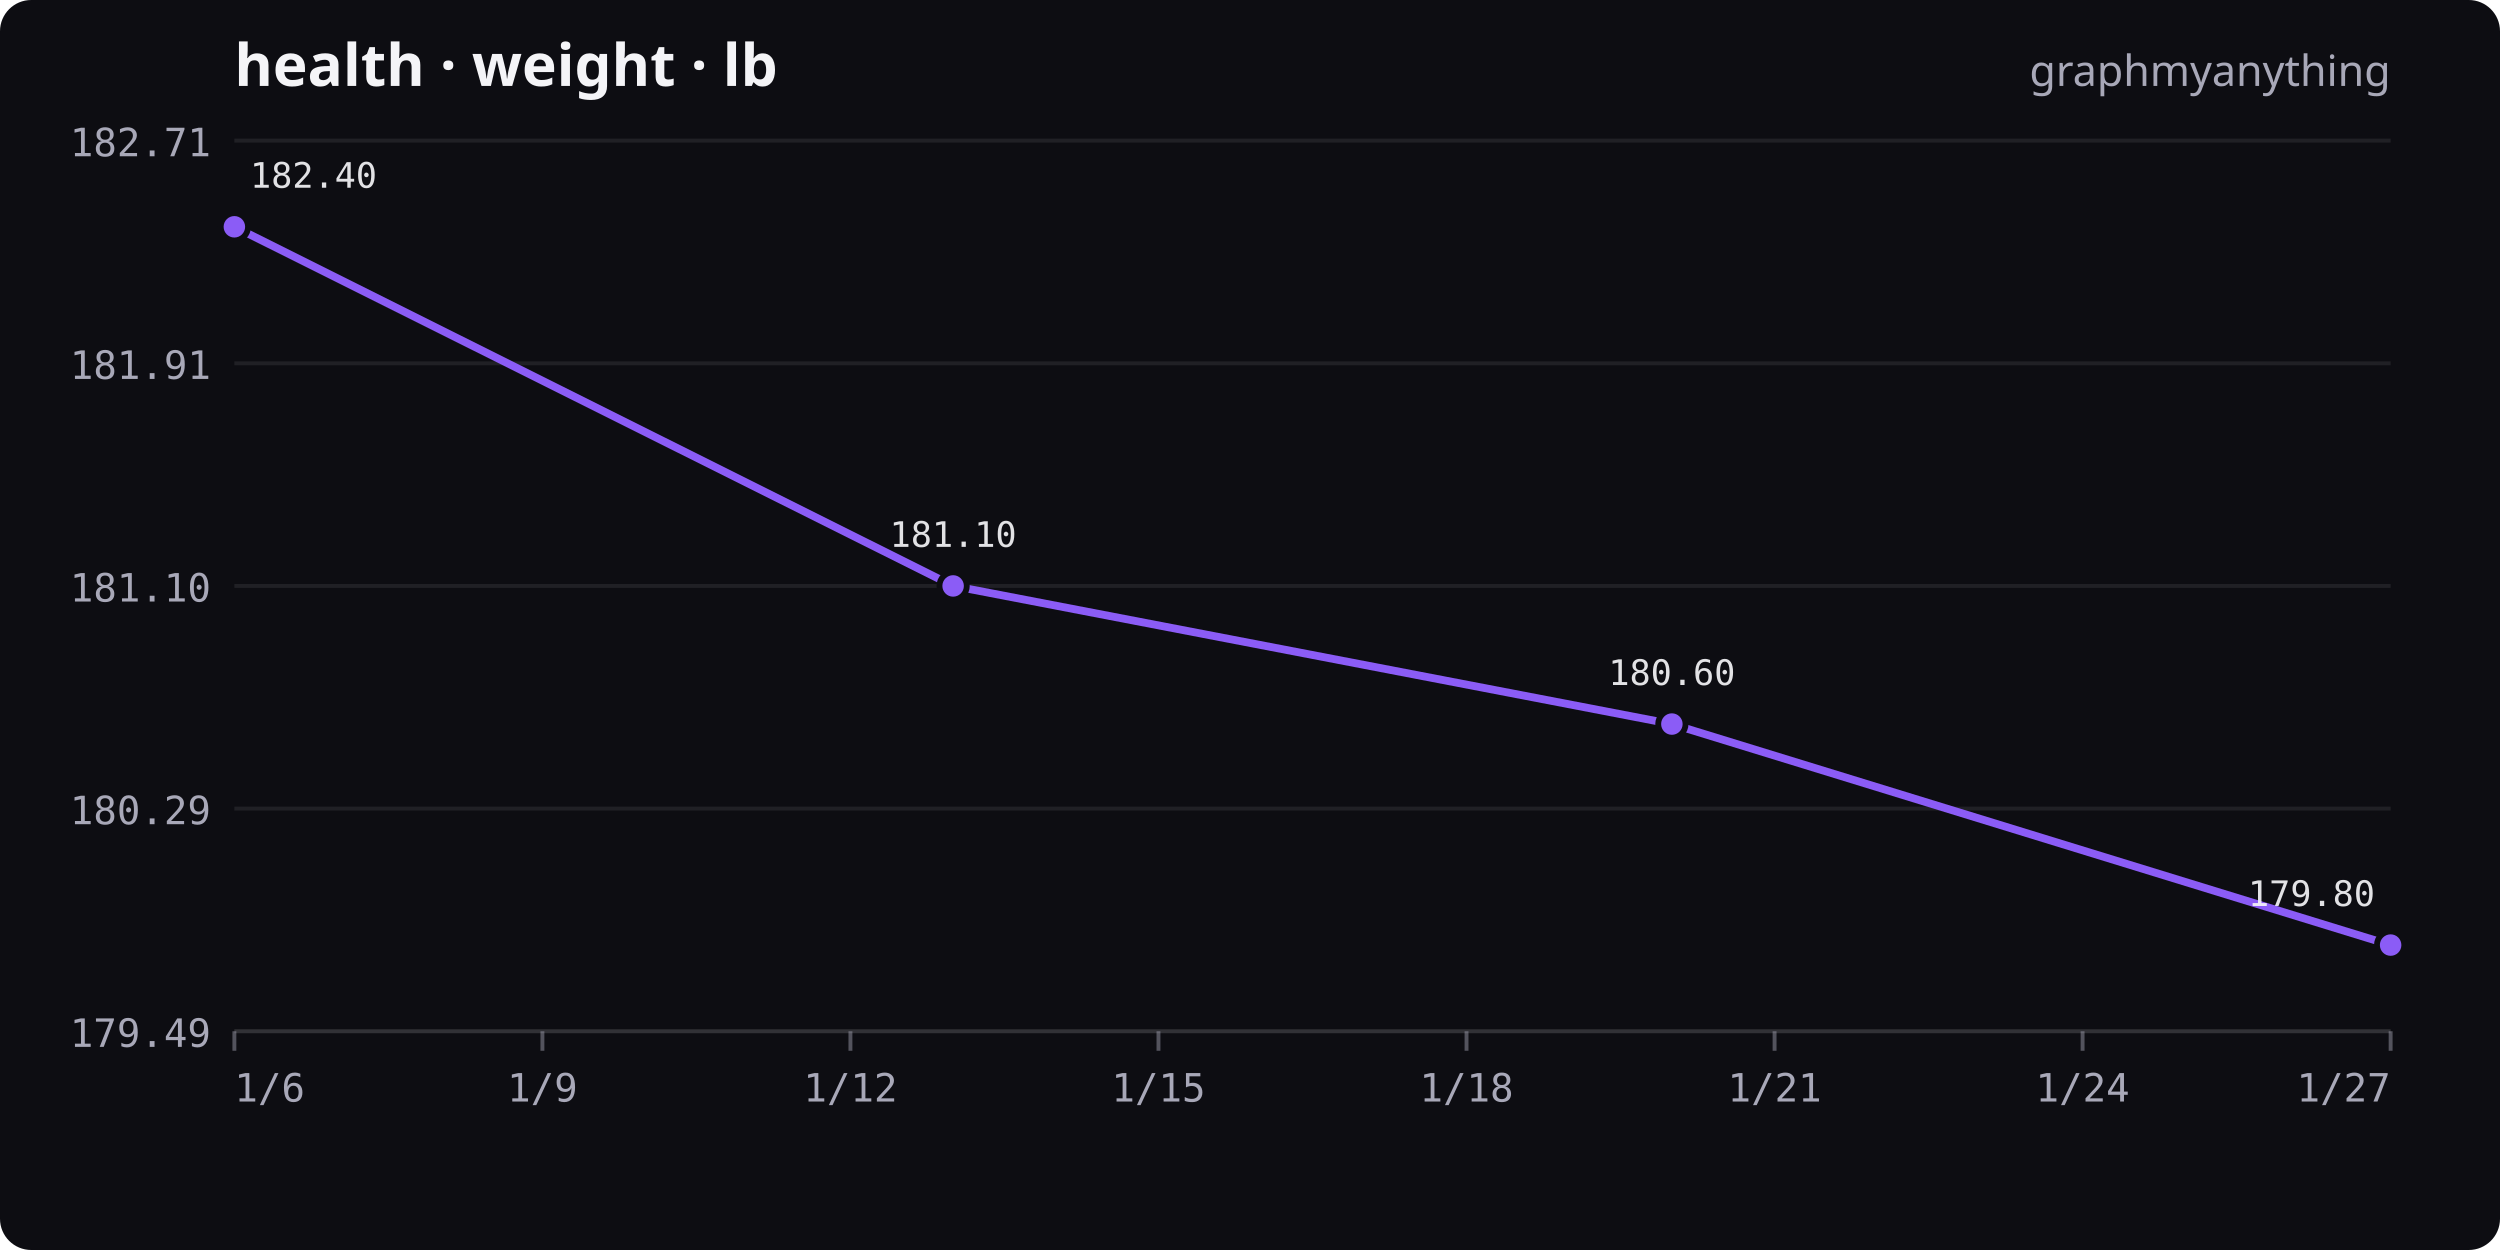
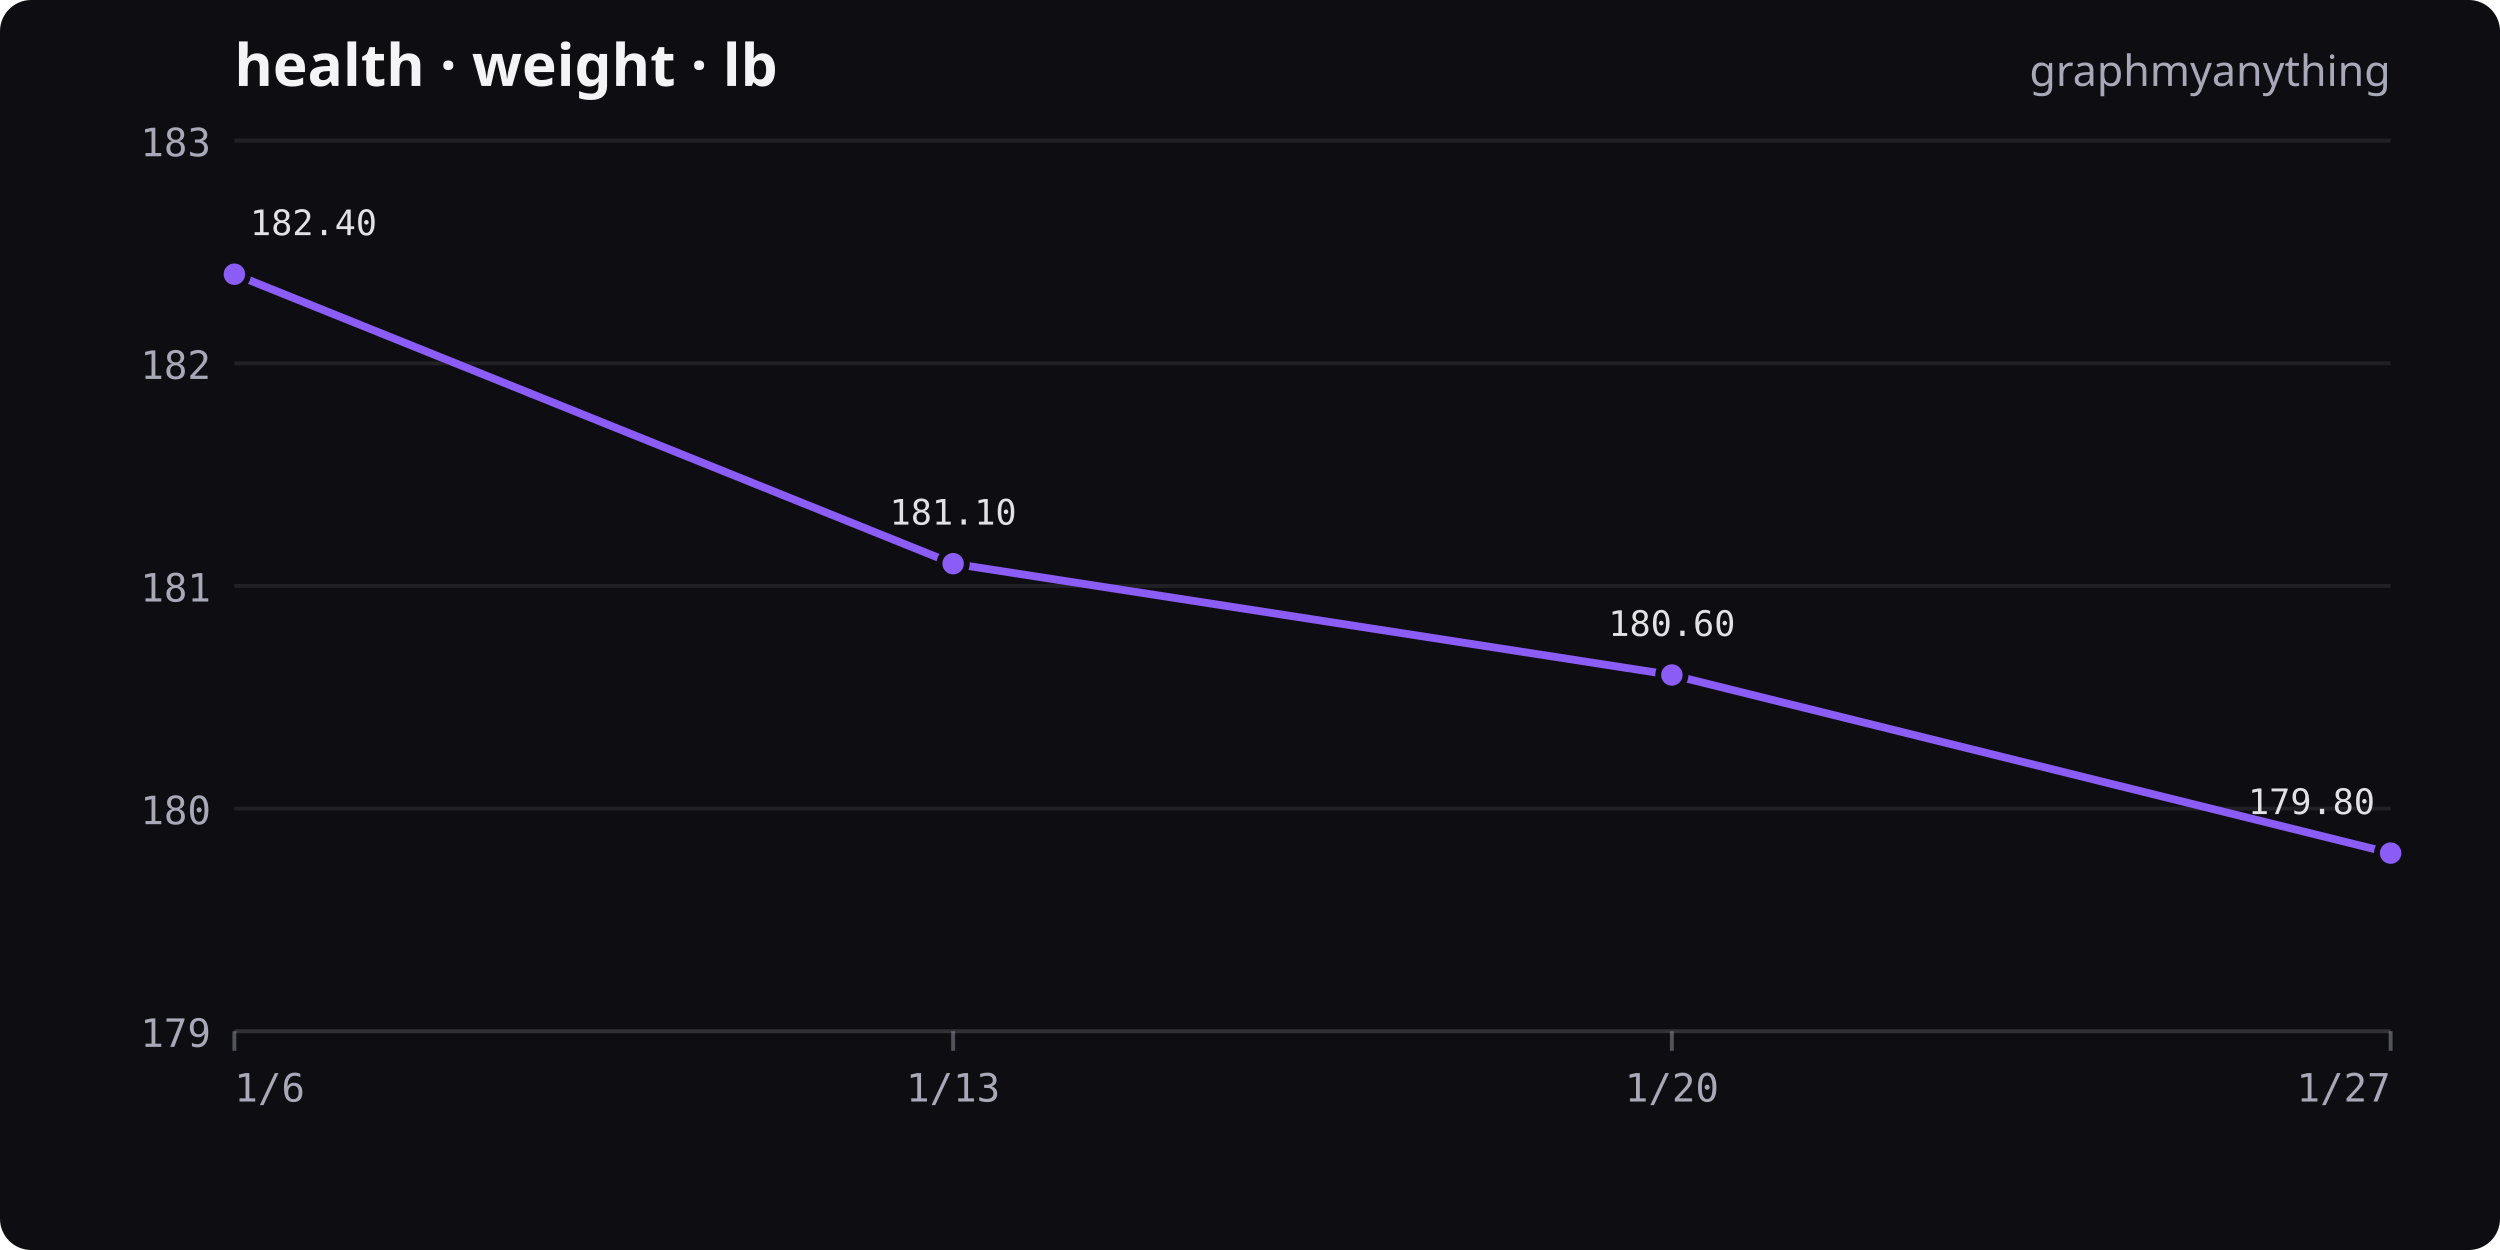
<svg xmlns="http://www.w3.org/2000/svg" width="640" height="320" viewBox="0 0 640 320">
  <rect width="100%" height="100%" fill="#0d0d12" rx="8" />
  <text x="60" y="22" fill="#f4f4f7" font-family="system-ui,sans-serif" font-size="15" font-weight="600">health · weight · lb</text>
  <text x="612" y="22" text-anchor="end" fill="#a8a8b8" font-size="11" font-family="system-ui,sans-serif">graphmyanything</text>
  <line x1="60" y1="264.00" x2="612" y2="264.00" stroke="rgba(255,255,255,0.08)" />
-   <text x="54" y="268.00" text-anchor="end" fill="#a8a8b8" font-size="10" font-family="ui-monospace,monospace">179.49</text>
+   <text x="54" y="268.00" text-anchor="end" fill="#a8a8b8" font-size="10" font-family="ui-monospace,monospace">179</text>
  <line x1="60" y1="207.00" x2="612" y2="207.00" stroke="rgba(255,255,255,0.08)" />
-   <text x="54" y="211.00" text-anchor="end" fill="#a8a8b8" font-size="10" font-family="ui-monospace,monospace">180.29</text>
+   <text x="54" y="211.00" text-anchor="end" fill="#a8a8b8" font-size="10" font-family="ui-monospace,monospace">180</text>
  <line x1="60" y1="150.00" x2="612" y2="150.00" stroke="rgba(255,255,255,0.08)" />
-   <text x="54" y="154.00" text-anchor="end" fill="#a8a8b8" font-size="10" font-family="ui-monospace,monospace">181.10</text>
+   <text x="54" y="154.00" text-anchor="end" fill="#a8a8b8" font-size="10" font-family="ui-monospace,monospace">181</text>
  <line x1="60" y1="93.00" x2="612" y2="93.00" stroke="rgba(255,255,255,0.08)" />
-   <text x="54" y="97.00" text-anchor="end" fill="#a8a8b8" font-size="10" font-family="ui-monospace,monospace">181.91</text>
+   <text x="54" y="97.00" text-anchor="end" fill="#a8a8b8" font-size="10" font-family="ui-monospace,monospace">182</text>
  <line x1="60" y1="36.00" x2="612" y2="36.00" stroke="rgba(255,255,255,0.08)" />
-   <text x="54" y="40.00" text-anchor="end" fill="#a8a8b8" font-size="10" font-family="ui-monospace,monospace">182.71</text>
+   <text x="54" y="40.00" text-anchor="end" fill="#a8a8b8" font-size="10" font-family="ui-monospace,monospace">183</text>
  <line x1="60" y1="264.00" x2="612" y2="264.00" stroke="rgba(255,255,255,0.08)" />
  <line x1="60.00" y1="264.00" x2="60.00" y2="269.00" stroke="#a8a8b8" opacity="0.45" />
  <text x="60.00" y="282.00" text-anchor="start" fill="#a8a8b8" font-size="10" font-family="ui-monospace,monospace">1/6</text>
-   <line x1="138.86" y1="264.00" x2="138.86" y2="269.00" stroke="#a8a8b8" opacity="0.45" />
-   <text x="138.86" y="282.00" text-anchor="middle" fill="#a8a8b8" font-size="10" font-family="ui-monospace,monospace">1/9</text>
-   <line x1="217.71" y1="264.00" x2="217.71" y2="269.00" stroke="#a8a8b8" opacity="0.45" />
-   <text x="217.71" y="282.00" text-anchor="middle" fill="#a8a8b8" font-size="10" font-family="ui-monospace,monospace">1/12</text>
-   <line x1="296.57" y1="264.00" x2="296.57" y2="269.00" stroke="#a8a8b8" opacity="0.45" />
-   <text x="296.57" y="282.00" text-anchor="middle" fill="#a8a8b8" font-size="10" font-family="ui-monospace,monospace">1/15</text>
-   <line x1="375.43" y1="264.00" x2="375.43" y2="269.00" stroke="#a8a8b8" opacity="0.45" />
-   <text x="375.43" y="282.00" text-anchor="middle" fill="#a8a8b8" font-size="10" font-family="ui-monospace,monospace">1/18</text>
-   <line x1="454.29" y1="264.00" x2="454.29" y2="269.00" stroke="#a8a8b8" opacity="0.45" />
-   <text x="454.29" y="282.00" text-anchor="middle" fill="#a8a8b8" font-size="10" font-family="ui-monospace,monospace">1/21</text>
-   <line x1="533.14" y1="264.00" x2="533.14" y2="269.00" stroke="#a8a8b8" opacity="0.45" />
-   <text x="533.14" y="282.00" text-anchor="middle" fill="#a8a8b8" font-size="10" font-family="ui-monospace,monospace">1/24</text>
+   <line x1="244.00" y1="264.00" x2="244.00" y2="269.00" stroke="#a8a8b8" opacity="0.45" />
+   <text x="244.00" y="282.00" text-anchor="middle" fill="#a8a8b8" font-size="10" font-family="ui-monospace,monospace">1/13</text>
+   <line x1="428.00" y1="264.00" x2="428.00" y2="269.00" stroke="#a8a8b8" opacity="0.45" />
+   <text x="428.00" y="282.00" text-anchor="middle" fill="#a8a8b8" font-size="10" font-family="ui-monospace,monospace">1/20</text>
  <line x1="612.00" y1="264.00" x2="612.00" y2="269.00" stroke="#a8a8b8" opacity="0.45" />
  <text x="612.00" y="282.00" text-anchor="end" fill="#a8a8b8" font-size="10" font-family="ui-monospace,monospace">1/27</text>
-   <polyline fill="none" stroke="#8b5cf6" stroke-width="2" stroke-linejoin="round" points="60.00,58.06 244.00,150.00 428.00,185.36 612.00,241.94" />
-   <circle cx="60.00" cy="58.06" r="3.5" fill="#8b5cf6" stroke="#0d0d12" stroke-width="1.5" />
-   <circle cx="244.00" cy="150.00" r="3.5" fill="#8b5cf6" stroke="#0d0d12" stroke-width="1.5" />
-   <circle cx="428.00" cy="185.36" r="3.5" fill="#8b5cf6" stroke="#0d0d12" stroke-width="1.5" />
-   <circle cx="612.00" cy="241.94" r="3.5" fill="#8b5cf6" stroke="#0d0d12" stroke-width="1.5" />
-   <text x="64.00" y="48.06" text-anchor="start" fill="#f4f4f7" font-size="9" font-family="ui-monospace,monospace" opacity="0.92">182.40</text>
-   <text x="244.00" y="140.00" text-anchor="middle" fill="#f4f4f7" font-size="9" font-family="ui-monospace,monospace" opacity="0.92">181.10</text>
-   <text x="428.00" y="175.36" text-anchor="middle" fill="#f4f4f7" font-size="9" font-family="ui-monospace,monospace" opacity="0.92">180.60</text>
-   <text x="608.00" y="231.94" text-anchor="end" fill="#f4f4f7" font-size="9" font-family="ui-monospace,monospace" opacity="0.92">179.80</text>
+   <polyline fill="none" stroke="#8b5cf6" stroke-width="2" stroke-linejoin="round" points="60.00,70.20 244.00,144.30 428.00,172.80 612.00,218.40" />
+   <circle cx="60.00" cy="70.20" r="3.5" fill="#8b5cf6" stroke="#0d0d12" stroke-width="1.5" />
+   <circle cx="244.00" cy="144.30" r="3.5" fill="#8b5cf6" stroke="#0d0d12" stroke-width="1.5" />
+   <circle cx="428.00" cy="172.80" r="3.5" fill="#8b5cf6" stroke="#0d0d12" stroke-width="1.5" />
+   <circle cx="612.00" cy="218.40" r="3.5" fill="#8b5cf6" stroke="#0d0d12" stroke-width="1.5" />
+   <text x="64.00" y="60.20" text-anchor="start" fill="#f4f4f7" font-size="9" font-family="ui-monospace,monospace" opacity="0.92">182.40</text>
+   <text x="244.00" y="134.30" text-anchor="middle" fill="#f4f4f7" font-size="9" font-family="ui-monospace,monospace" opacity="0.92">181.10</text>
+   <text x="428.00" y="162.80" text-anchor="middle" fill="#f4f4f7" font-size="9" font-family="ui-monospace,monospace" opacity="0.92">180.60</text>
+   <text x="608.00" y="208.40" text-anchor="end" fill="#f4f4f7" font-size="9" font-family="ui-monospace,monospace" opacity="0.92">179.80</text>
</svg>
